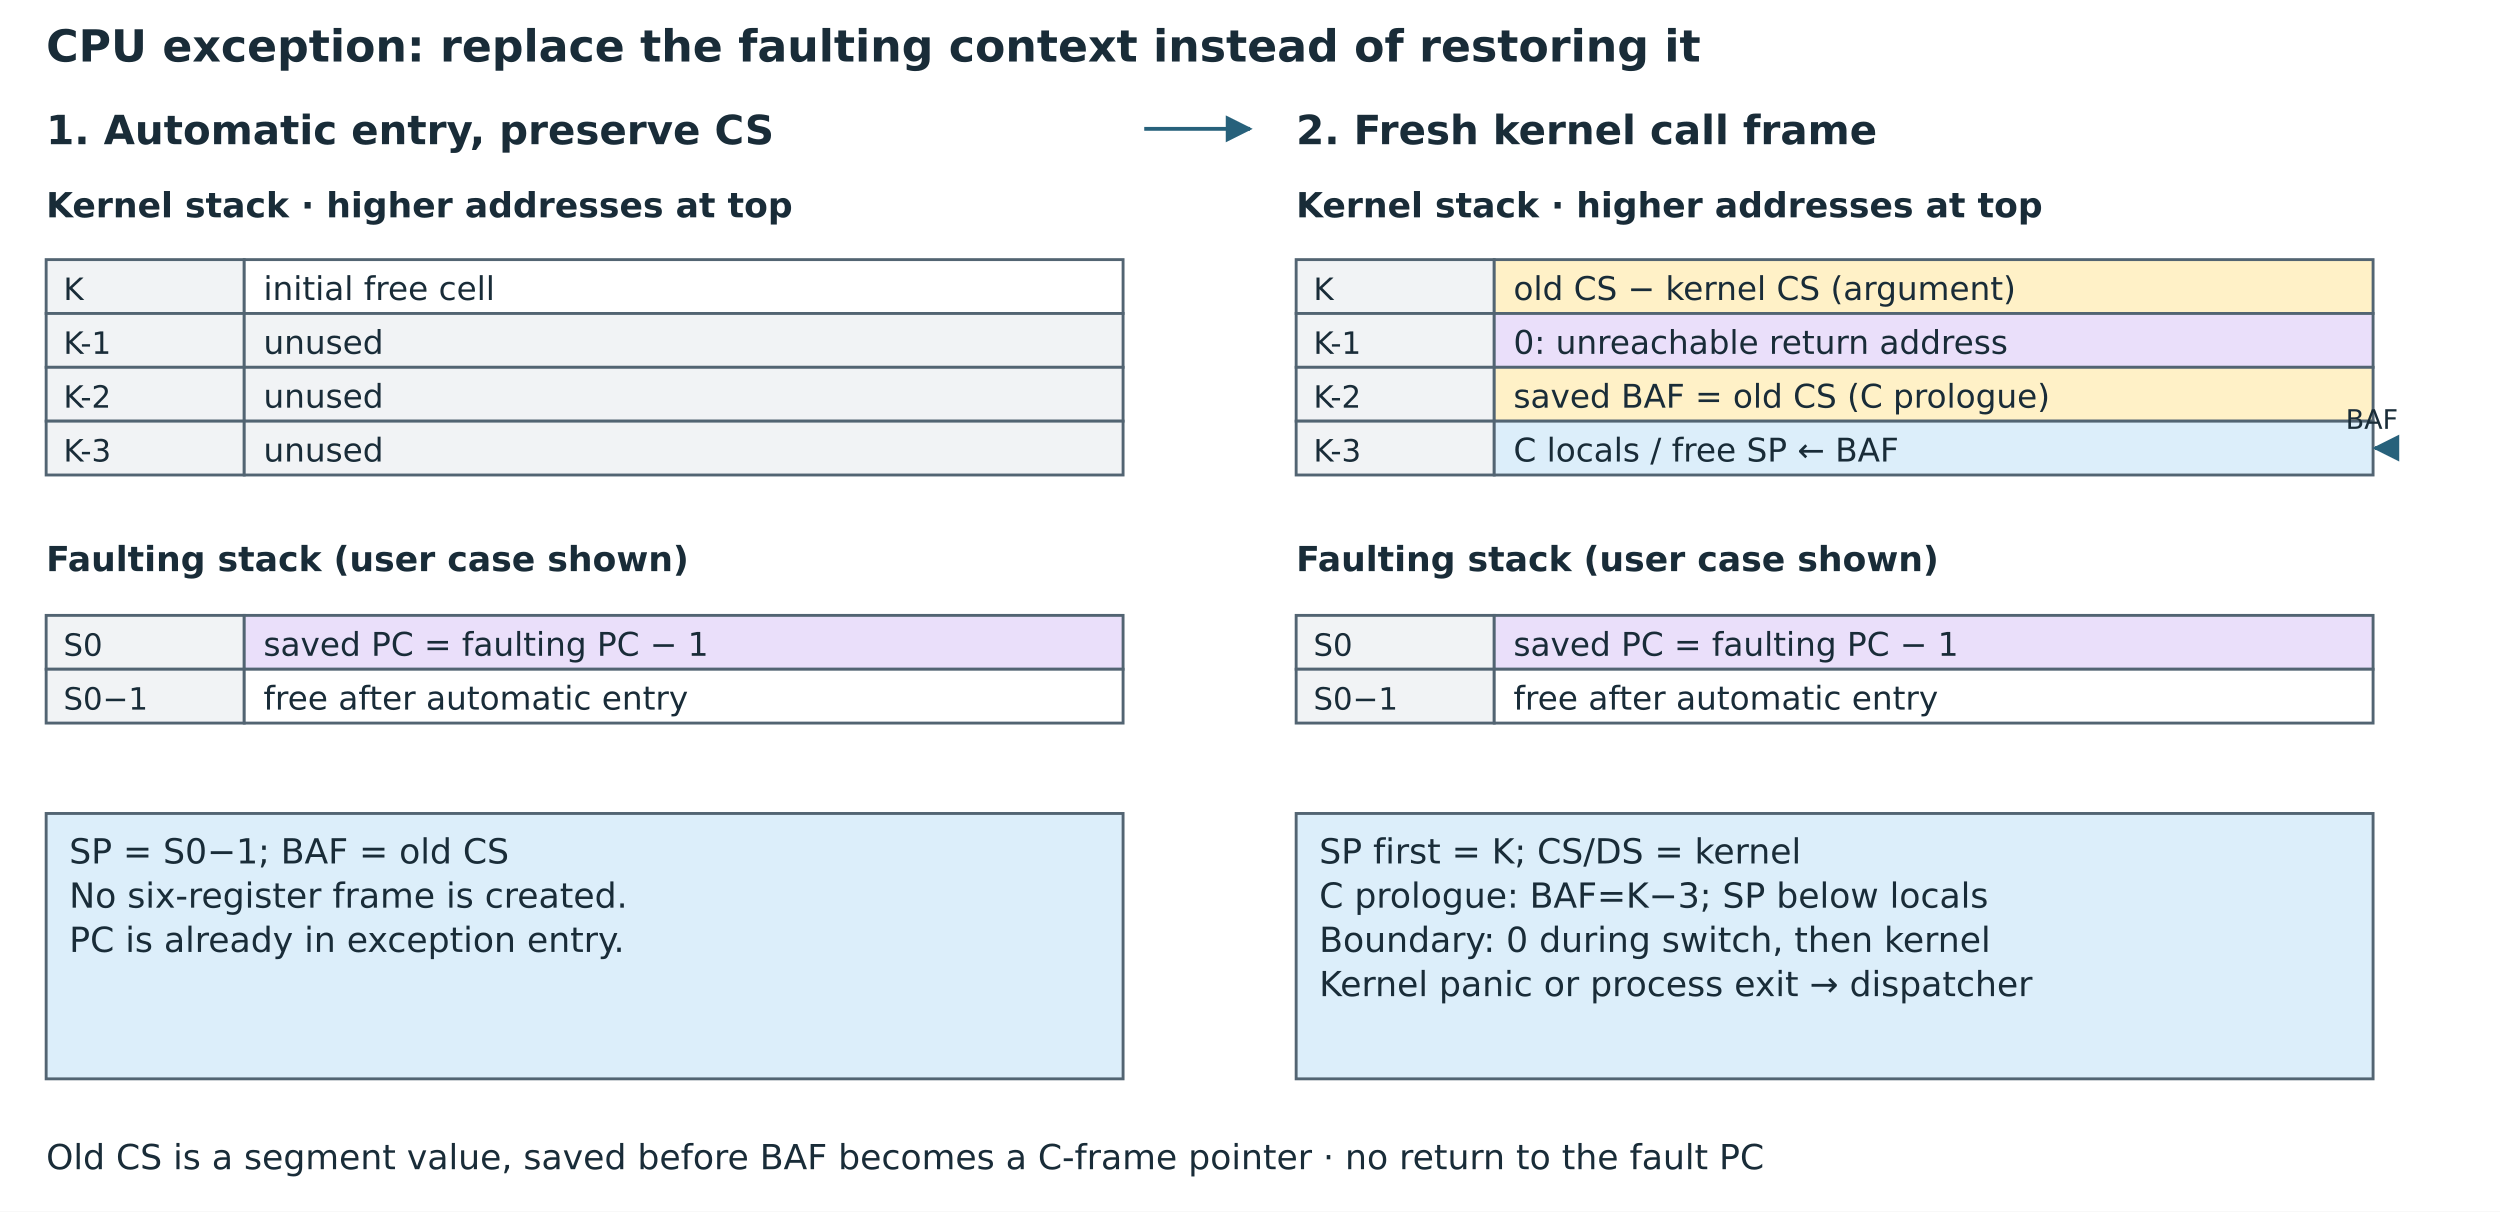
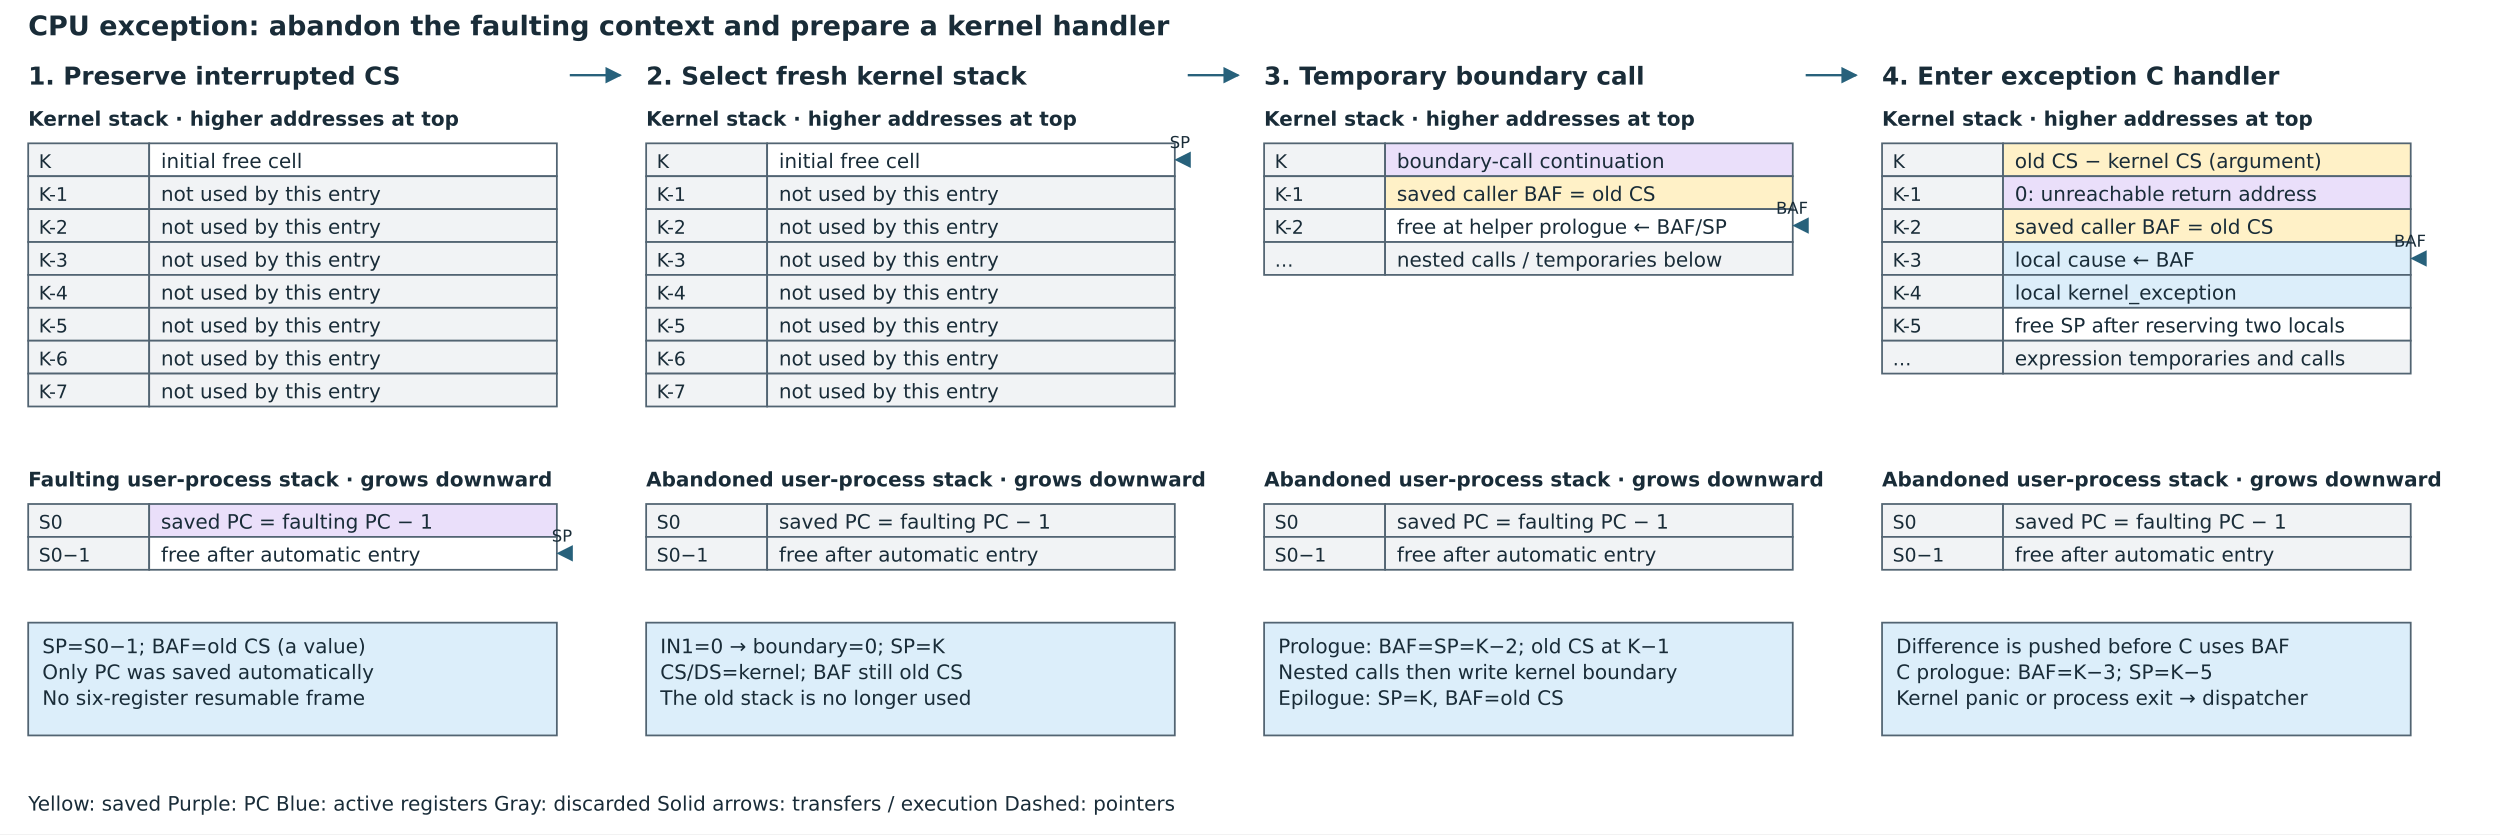
- <svg xmlns="http://www.w3.org/2000/svg" width="1300" height="630" viewBox="0 0 1300 630" role="img" aria-labelledby="title desc">
+ <svg xmlns="http://www.w3.org/2000/svg" width="2128" height="710" viewBox="0 0 2128 710" role="img" aria-labelledby="title desc">
  <defs>
    <marker id="arrow" viewBox="0 0 10 10" refX="9" refY="5" markerWidth="7" markerHeight="7" orient="auto-start-reverse">
      <path d="M 0 0 L 10 5 L 0 10 z" fill="#27617b" />
    </marker>
  </defs>
  <rect width="100%" height="100%" fill="white" />
  <g font-family="DejaVu Sans, sans-serif" fill="#192c38">
-     <text x="24" y="32" font-size="23" font-weight="bold" text-anchor="start">CPU exception: replace the faulting context instead of restoring it</text>
-     <text x="24" y="75" font-size="21" font-weight="bold" text-anchor="start">1. Automatic entry, preserve CS</text>
-     <text x="24" y="113" font-size="18" font-weight="bold" text-anchor="start">Kernel stack · higher addresses at top</text>
-     <rect x="24" y="135" width="103" height="28" fill="#f1f3f5" stroke="#526472" stroke-width="1.5" />
-     <rect x="127" y="135" width="457" height="28" fill="#ffffff" stroke="#526472" stroke-width="1.5" />
-     <text x="33" y="156" font-size="16" font-weight="normal" text-anchor="start">K</text>
-     <text x="137" y="156" font-size="17" font-weight="normal" text-anchor="start">initial free cell</text>
-     <rect x="24" y="163" width="103" height="28" fill="#f1f3f5" stroke="#526472" stroke-width="1.5" />
-     <rect x="127" y="163" width="457" height="28" fill="#f1f3f5" stroke="#526472" stroke-width="1.5" />
-     <text x="33" y="184" font-size="16" font-weight="normal" text-anchor="start">K-1</text>
-     <text x="137" y="184" font-size="17" font-weight="normal" text-anchor="start">unused</text>
-     <rect x="24" y="191" width="103" height="28" fill="#f1f3f5" stroke="#526472" stroke-width="1.5" />
-     <rect x="127" y="191" width="457" height="28" fill="#f1f3f5" stroke="#526472" stroke-width="1.5" />
-     <text x="33" y="212" font-size="16" font-weight="normal" text-anchor="start">K-2</text>
-     <text x="137" y="212" font-size="17" font-weight="normal" text-anchor="start">unused</text>
-     <rect x="24" y="219" width="103" height="28" fill="#f1f3f5" stroke="#526472" stroke-width="1.5" />
-     <rect x="127" y="219" width="457" height="28" fill="#f1f3f5" stroke="#526472" stroke-width="1.5" />
-     <text x="33" y="240" font-size="16" font-weight="normal" text-anchor="start">K-3</text>
-     <text x="137" y="240" font-size="17" font-weight="normal" text-anchor="start">unused</text>
-     <text x="24" y="297" font-size="18" font-weight="bold" text-anchor="start">Faulting stack (user case shown)</text>
-     <rect x="24" y="320" width="103" height="28" fill="#f1f3f5" stroke="#526472" stroke-width="1.5" />
-     <rect x="127" y="320" width="457" height="28" fill="#eadffa" stroke="#526472" stroke-width="1.5" />
-     <text x="33" y="341" font-size="16" font-weight="normal" text-anchor="start">S0</text>
-     <text x="137" y="341" font-size="17" font-weight="normal" text-anchor="start">saved PC = faulting PC − 1</text>
-     <rect x="24" y="348" width="103" height="28" fill="#f1f3f5" stroke="#526472" stroke-width="1.5" />
-     <rect x="127" y="348" width="457" height="28" fill="#ffffff" stroke="#526472" stroke-width="1.5" />
-     <text x="33" y="369" font-size="16" font-weight="normal" text-anchor="start">S0−1</text>
-     <text x="137" y="369" font-size="17" font-weight="normal" text-anchor="start">free after automatic entry</text>
-     <rect x="24" y="423" width="560" height="138" fill="#dceefa" stroke="#526472" stroke-width="1.5" />
-     <text x="36" y="449" font-size="18" font-weight="normal" text-anchor="start">SP = S0−1; BAF = old CS</text>
-     <text x="36" y="472" font-size="18" font-weight="normal" text-anchor="start">No six-register frame is created.</text>
-     <text x="36" y="495" font-size="18" font-weight="normal" text-anchor="start">PC is already in exception entry.</text>
-     <text x="674" y="75" font-size="21" font-weight="bold" text-anchor="start">2. Fresh kernel call frame</text>
-     <text x="674" y="113" font-size="18" font-weight="bold" text-anchor="start">Kernel stack · higher addresses at top</text>
-     <rect x="674" y="135" width="103" height="28" fill="#f1f3f5" stroke="#526472" stroke-width="1.5" />
-     <rect x="777" y="135" width="457" height="28" fill="#fff1c7" stroke="#526472" stroke-width="1.5" />
-     <text x="683" y="156" font-size="16" font-weight="normal" text-anchor="start">K</text>
-     <text x="787" y="156" font-size="17" font-weight="normal" text-anchor="start">old CS − kernel CS (argument)</text>
-     <rect x="674" y="163" width="103" height="28" fill="#f1f3f5" stroke="#526472" stroke-width="1.5" />
-     <rect x="777" y="163" width="457" height="28" fill="#eadffa" stroke="#526472" stroke-width="1.5" />
-     <text x="683" y="184" font-size="16" font-weight="normal" text-anchor="start">K-1</text>
-     <text x="787" y="184" font-size="17" font-weight="normal" text-anchor="start">0: unreachable return address</text>
-     <rect x="674" y="191" width="103" height="28" fill="#f1f3f5" stroke="#526472" stroke-width="1.5" />
-     <rect x="777" y="191" width="457" height="28" fill="#fff1c7" stroke="#526472" stroke-width="1.5" />
-     <text x="683" y="212" font-size="16" font-weight="normal" text-anchor="start">K-2</text>
-     <text x="787" y="212" font-size="17" font-weight="normal" text-anchor="start">saved BAF = old CS (C prologue)</text>
-     <rect x="674" y="219" width="103" height="28" fill="#f1f3f5" stroke="#526472" stroke-width="1.5" />
-     <rect x="777" y="219" width="457" height="28" fill="#dceefa" stroke="#526472" stroke-width="1.5" />
-     <text x="683" y="240" font-size="16" font-weight="normal" text-anchor="start">K-3</text>
-     <text x="787" y="240" font-size="17" font-weight="normal" text-anchor="start">C locals / free SP ← BAF</text>
-     <text x="1247" y="223" font-size="14" font-weight="normal" text-anchor="end">BAF</text>
-     <path d="M 1246 233 L 1235 233" fill="none" stroke="#27617b" stroke-width="2" stroke-dasharray="5 4" marker-end="url(#arrow)" />
-     <text x="674" y="297" font-size="18" font-weight="bold" text-anchor="start">Faulting stack (user case shown)</text>
-     <rect x="674" y="320" width="103" height="28" fill="#f1f3f5" stroke="#526472" stroke-width="1.5" />
-     <rect x="777" y="320" width="457" height="28" fill="#eadffa" stroke="#526472" stroke-width="1.5" />
-     <text x="683" y="341" font-size="16" font-weight="normal" text-anchor="start">S0</text>
-     <text x="787" y="341" font-size="17" font-weight="normal" text-anchor="start">saved PC = faulting PC − 1</text>
-     <rect x="674" y="348" width="103" height="28" fill="#f1f3f5" stroke="#526472" stroke-width="1.5" />
-     <rect x="777" y="348" width="457" height="28" fill="#ffffff" stroke="#526472" stroke-width="1.5" />
-     <text x="683" y="369" font-size="16" font-weight="normal" text-anchor="start">S0−1</text>
-     <text x="787" y="369" font-size="17" font-weight="normal" text-anchor="start">free after automatic entry</text>
-     <rect x="674" y="423" width="560" height="138" fill="#dceefa" stroke="#526472" stroke-width="1.5" />
-     <text x="686" y="449" font-size="18" font-weight="normal" text-anchor="start">SP first = K; CS/DS = kernel</text>
-     <text x="686" y="472" font-size="18" font-weight="normal" text-anchor="start">C prologue: BAF=K−3; SP below locals</text>
-     <text x="686" y="495" font-size="18" font-weight="normal" text-anchor="start">Boundary: 0 during switch, then kernel</text>
-     <text x="686" y="518" font-size="18" font-weight="normal" text-anchor="start">Kernel panic or process exit → dispatcher</text>
-     <path d="M 595 67 L 650 67" fill="none" stroke="#27617b" stroke-width="2" marker-end="url(#arrow)" />
-     <text x="24" y="608" font-size="18" font-weight="normal" text-anchor="start">Old CS is a segment value, saved before BAF becomes a C-frame pointer · no return to the fault PC</text>
+     <text x="24" y="30" font-size="23" font-weight="bold" text-anchor="start">CPU exception: abandon the faulting context and prepare a kernel handler</text>
+     <text x="24" y="72" font-size="21" font-weight="bold" text-anchor="start">1. Preserve interrupted CS</text>
+     <path d="M 485 64 L 528 64" fill="none" stroke="#27617b" stroke-width="2" marker-end="url(#arrow)" />
+     <text x="24" y="107" font-size="17" font-weight="bold" text-anchor="start">Kernel stack · higher addresses at top</text>
+     <rect x="24" y="122" width="103" height="28" fill="#f1f3f5" stroke="#526472" stroke-width="1.5" />
+     <rect x="127" y="122" width="347" height="28" fill="#ffffff" stroke="#526472" stroke-width="1.5" />
+     <text x="33" y="143" font-size="16" font-weight="normal" text-anchor="start">K</text>
+     <text x="137" y="143" font-size="17" font-weight="normal" text-anchor="start">initial free cell</text>
+     <rect x="24" y="150" width="103" height="28" fill="#f1f3f5" stroke="#526472" stroke-width="1.5" />
+     <rect x="127" y="150" width="347" height="28" fill="#f1f3f5" stroke="#526472" stroke-width="1.5" />
+     <text x="33" y="171" font-size="16" font-weight="normal" text-anchor="start">K-1</text>
+     <text x="137" y="171" font-size="17" font-weight="normal" text-anchor="start">not used by this entry</text>
+     <rect x="24" y="178" width="103" height="28" fill="#f1f3f5" stroke="#526472" stroke-width="1.5" />
+     <rect x="127" y="178" width="347" height="28" fill="#f1f3f5" stroke="#526472" stroke-width="1.5" />
+     <text x="33" y="199" font-size="16" font-weight="normal" text-anchor="start">K-2</text>
+     <text x="137" y="199" font-size="17" font-weight="normal" text-anchor="start">not used by this entry</text>
+     <rect x="24" y="206" width="103" height="28" fill="#f1f3f5" stroke="#526472" stroke-width="1.5" />
+     <rect x="127" y="206" width="347" height="28" fill="#f1f3f5" stroke="#526472" stroke-width="1.5" />
+     <text x="33" y="227" font-size="16" font-weight="normal" text-anchor="start">K-3</text>
+     <text x="137" y="227" font-size="17" font-weight="normal" text-anchor="start">not used by this entry</text>
+     <rect x="24" y="234" width="103" height="28" fill="#f1f3f5" stroke="#526472" stroke-width="1.5" />
+     <rect x="127" y="234" width="347" height="28" fill="#f1f3f5" stroke="#526472" stroke-width="1.5" />
+     <text x="33" y="255" font-size="16" font-weight="normal" text-anchor="start">K-4</text>
+     <text x="137" y="255" font-size="17" font-weight="normal" text-anchor="start">not used by this entry</text>
+     <rect x="24" y="262" width="103" height="28" fill="#f1f3f5" stroke="#526472" stroke-width="1.5" />
+     <rect x="127" y="262" width="347" height="28" fill="#f1f3f5" stroke="#526472" stroke-width="1.5" />
+     <text x="33" y="283" font-size="16" font-weight="normal" text-anchor="start">K-5</text>
+     <text x="137" y="283" font-size="17" font-weight="normal" text-anchor="start">not used by this entry</text>
+     <rect x="24" y="290" width="103" height="28" fill="#f1f3f5" stroke="#526472" stroke-width="1.5" />
+     <rect x="127" y="290" width="347" height="28" fill="#f1f3f5" stroke="#526472" stroke-width="1.5" />
+     <text x="33" y="311" font-size="16" font-weight="normal" text-anchor="start">K-6</text>
+     <text x="137" y="311" font-size="17" font-weight="normal" text-anchor="start">not used by this entry</text>
+     <rect x="24" y="318" width="103" height="28" fill="#f1f3f5" stroke="#526472" stroke-width="1.5" />
+     <rect x="127" y="318" width="347" height="28" fill="#f1f3f5" stroke="#526472" stroke-width="1.5" />
+     <text x="33" y="339" font-size="16" font-weight="normal" text-anchor="start">K-7</text>
+     <text x="137" y="339" font-size="17" font-weight="normal" text-anchor="start">not used by this entry</text>
+     <text x="24" y="414" font-size="17" font-weight="bold" text-anchor="start">Faulting user-process stack · grows downward</text>
+     <rect x="24" y="429" width="103" height="28" fill="#f1f3f5" stroke="#526472" stroke-width="1.5" />
+     <rect x="127" y="429" width="347" height="28" fill="#eadffa" stroke="#526472" stroke-width="1.5" />
+     <text x="33" y="450" font-size="16" font-weight="normal" text-anchor="start">S0</text>
+     <text x="137" y="450" font-size="17" font-weight="normal" text-anchor="start">saved PC = faulting PC − 1</text>
+     <rect x="24" y="457" width="103" height="28" fill="#f1f3f5" stroke="#526472" stroke-width="1.5" />
+     <rect x="127" y="457" width="347" height="28" fill="#ffffff" stroke="#526472" stroke-width="1.5" />
+     <text x="33" y="478" font-size="16" font-weight="normal" text-anchor="start">S0−1</text>
+     <text x="137" y="478" font-size="17" font-weight="normal" text-anchor="start">free after automatic entry</text>
+     <rect x="24" y="530" width="450" height="96" fill="#dceefa" stroke="#526472" stroke-width="1.5" />
+     <text x="36" y="556" font-size="17" font-weight="normal" text-anchor="start">SP=S0−1; BAF=old CS (a value)</text>
+     <text x="36" y="578" font-size="17" font-weight="normal" text-anchor="start">Only PC was saved automatically</text>
+     <text x="36" y="600" font-size="17" font-weight="normal" text-anchor="start">No six-register resumable frame</text>
+     <text x="487" y="461" font-size="14" font-weight="normal" text-anchor="end">SP</text>
+     <path d="M 484 471 L 475 471" fill="none" stroke="#27617b" stroke-width="2" stroke-dasharray="5 4" marker-end="url(#arrow)" />
+     <text x="550" y="72" font-size="21" font-weight="bold" text-anchor="start">2. Select fresh kernel stack</text>
+     <path d="M 1011 64 L 1054 64" fill="none" stroke="#27617b" stroke-width="2" marker-end="url(#arrow)" />
+     <text x="550" y="107" font-size="17" font-weight="bold" text-anchor="start">Kernel stack · higher addresses at top</text>
+     <rect x="550" y="122" width="103" height="28" fill="#f1f3f5" stroke="#526472" stroke-width="1.5" />
+     <rect x="653" y="122" width="347" height="28" fill="#ffffff" stroke="#526472" stroke-width="1.5" />
+     <text x="559" y="143" font-size="16" font-weight="normal" text-anchor="start">K</text>
+     <text x="663" y="143" font-size="17" font-weight="normal" text-anchor="start">initial free cell</text>
+     <rect x="550" y="150" width="103" height="28" fill="#f1f3f5" stroke="#526472" stroke-width="1.5" />
+     <rect x="653" y="150" width="347" height="28" fill="#f1f3f5" stroke="#526472" stroke-width="1.5" />
+     <text x="559" y="171" font-size="16" font-weight="normal" text-anchor="start">K-1</text>
+     <text x="663" y="171" font-size="17" font-weight="normal" text-anchor="start">not used by this entry</text>
+     <rect x="550" y="178" width="103" height="28" fill="#f1f3f5" stroke="#526472" stroke-width="1.5" />
+     <rect x="653" y="178" width="347" height="28" fill="#f1f3f5" stroke="#526472" stroke-width="1.5" />
+     <text x="559" y="199" font-size="16" font-weight="normal" text-anchor="start">K-2</text>
+     <text x="663" y="199" font-size="17" font-weight="normal" text-anchor="start">not used by this entry</text>
+     <rect x="550" y="206" width="103" height="28" fill="#f1f3f5" stroke="#526472" stroke-width="1.5" />
+     <rect x="653" y="206" width="347" height="28" fill="#f1f3f5" stroke="#526472" stroke-width="1.5" />
+     <text x="559" y="227" font-size="16" font-weight="normal" text-anchor="start">K-3</text>
+     <text x="663" y="227" font-size="17" font-weight="normal" text-anchor="start">not used by this entry</text>
+     <rect x="550" y="234" width="103" height="28" fill="#f1f3f5" stroke="#526472" stroke-width="1.5" />
+     <rect x="653" y="234" width="347" height="28" fill="#f1f3f5" stroke="#526472" stroke-width="1.5" />
+     <text x="559" y="255" font-size="16" font-weight="normal" text-anchor="start">K-4</text>
+     <text x="663" y="255" font-size="17" font-weight="normal" text-anchor="start">not used by this entry</text>
+     <rect x="550" y="262" width="103" height="28" fill="#f1f3f5" stroke="#526472" stroke-width="1.5" />
+     <rect x="653" y="262" width="347" height="28" fill="#f1f3f5" stroke="#526472" stroke-width="1.5" />
+     <text x="559" y="283" font-size="16" font-weight="normal" text-anchor="start">K-5</text>
+     <text x="663" y="283" font-size="17" font-weight="normal" text-anchor="start">not used by this entry</text>
+     <rect x="550" y="290" width="103" height="28" fill="#f1f3f5" stroke="#526472" stroke-width="1.5" />
+     <rect x="653" y="290" width="347" height="28" fill="#f1f3f5" stroke="#526472" stroke-width="1.5" />
+     <text x="559" y="311" font-size="16" font-weight="normal" text-anchor="start">K-6</text>
+     <text x="663" y="311" font-size="17" font-weight="normal" text-anchor="start">not used by this entry</text>
+     <rect x="550" y="318" width="103" height="28" fill="#f1f3f5" stroke="#526472" stroke-width="1.5" />
+     <rect x="653" y="318" width="347" height="28" fill="#f1f3f5" stroke="#526472" stroke-width="1.5" />
+     <text x="559" y="339" font-size="16" font-weight="normal" text-anchor="start">K-7</text>
+     <text x="663" y="339" font-size="17" font-weight="normal" text-anchor="start">not used by this entry</text>
+     <text x="550" y="414" font-size="17" font-weight="bold" text-anchor="start">Abandoned user-process stack · grows downward</text>
+     <rect x="550" y="429" width="103" height="28" fill="#f1f3f5" stroke="#526472" stroke-width="1.5" />
+     <rect x="653" y="429" width="347" height="28" fill="#f1f3f5" stroke="#526472" stroke-width="1.5" />
+     <text x="559" y="450" font-size="16" font-weight="normal" text-anchor="start">S0</text>
+     <text x="663" y="450" font-size="17" font-weight="normal" text-anchor="start">saved PC = faulting PC − 1</text>
+     <rect x="550" y="457" width="103" height="28" fill="#f1f3f5" stroke="#526472" stroke-width="1.5" />
+     <rect x="653" y="457" width="347" height="28" fill="#f1f3f5" stroke="#526472" stroke-width="1.5" />
+     <text x="559" y="478" font-size="16" font-weight="normal" text-anchor="start">S0−1</text>
+     <text x="663" y="478" font-size="17" font-weight="normal" text-anchor="start">free after automatic entry</text>
+     <rect x="550" y="530" width="450" height="96" fill="#dceefa" stroke="#526472" stroke-width="1.5" />
+     <text x="562" y="556" font-size="17" font-weight="normal" text-anchor="start">IN1=0 → boundary=0; SP=K</text>
+     <text x="562" y="578" font-size="17" font-weight="normal" text-anchor="start">CS/DS=kernel; BAF still old CS</text>
+     <text x="562" y="600" font-size="17" font-weight="normal" text-anchor="start">The old stack is no longer used</text>
+     <text x="1013" y="126" font-size="14" font-weight="normal" text-anchor="end">SP</text>
+     <path d="M 1010 136 L 1001 136" fill="none" stroke="#27617b" stroke-width="2" stroke-dasharray="5 4" marker-end="url(#arrow)" />
+     <text x="1076" y="72" font-size="21" font-weight="bold" text-anchor="start">3. Temporary boundary call</text>
+     <path d="M 1537 64 L 1580 64" fill="none" stroke="#27617b" stroke-width="2" marker-end="url(#arrow)" />
+     <text x="1076" y="107" font-size="17" font-weight="bold" text-anchor="start">Kernel stack · higher addresses at top</text>
+     <rect x="1076" y="122" width="103" height="28" fill="#f1f3f5" stroke="#526472" stroke-width="1.5" />
+     <rect x="1179" y="122" width="347" height="28" fill="#eadffa" stroke="#526472" stroke-width="1.5" />
+     <text x="1085" y="143" font-size="16" font-weight="normal" text-anchor="start">K</text>
+     <text x="1189" y="143" font-size="17" font-weight="normal" text-anchor="start">boundary-call continuation</text>
+     <rect x="1076" y="150" width="103" height="28" fill="#f1f3f5" stroke="#526472" stroke-width="1.5" />
+     <rect x="1179" y="150" width="347" height="28" fill="#fff1c7" stroke="#526472" stroke-width="1.5" />
+     <text x="1085" y="171" font-size="16" font-weight="normal" text-anchor="start">K-1</text>
+     <text x="1189" y="171" font-size="17" font-weight="normal" text-anchor="start">saved caller BAF = old CS</text>
+     <rect x="1076" y="178" width="103" height="28" fill="#f1f3f5" stroke="#526472" stroke-width="1.5" />
+     <rect x="1179" y="178" width="347" height="28" fill="#ffffff" stroke="#526472" stroke-width="1.5" />
+     <text x="1085" y="199" font-size="16" font-weight="normal" text-anchor="start">K-2</text>
+     <text x="1189" y="199" font-size="17" font-weight="normal" text-anchor="start">free at helper prologue ← BAF/SP</text>
+     <rect x="1076" y="206" width="103" height="28" fill="#f1f3f5" stroke="#526472" stroke-width="1.5" />
+     <rect x="1179" y="206" width="347" height="28" fill="#f1f3f5" stroke="#526472" stroke-width="1.5" />
+     <text x="1085" y="227" font-size="16" font-weight="normal" text-anchor="start">…</text>
+     <text x="1189" y="227" font-size="17" font-weight="normal" text-anchor="start">nested calls / temporaries below</text>
+     <text x="1076" y="414" font-size="17" font-weight="bold" text-anchor="start">Abandoned user-process stack · grows downward</text>
+     <rect x="1076" y="429" width="103" height="28" fill="#f1f3f5" stroke="#526472" stroke-width="1.5" />
+     <rect x="1179" y="429" width="347" height="28" fill="#f1f3f5" stroke="#526472" stroke-width="1.5" />
+     <text x="1085" y="450" font-size="16" font-weight="normal" text-anchor="start">S0</text>
+     <text x="1189" y="450" font-size="17" font-weight="normal" text-anchor="start">saved PC = faulting PC − 1</text>
+     <rect x="1076" y="457" width="103" height="28" fill="#f1f3f5" stroke="#526472" stroke-width="1.5" />
+     <rect x="1179" y="457" width="347" height="28" fill="#f1f3f5" stroke="#526472" stroke-width="1.5" />
+     <text x="1085" y="478" font-size="16" font-weight="normal" text-anchor="start">S0−1</text>
+     <text x="1189" y="478" font-size="17" font-weight="normal" text-anchor="start">free after automatic entry</text>
+     <rect x="1076" y="530" width="450" height="96" fill="#dceefa" stroke="#526472" stroke-width="1.5" />
+     <text x="1088" y="556" font-size="17" font-weight="normal" text-anchor="start">Prologue: BAF=SP=K−2; old CS at K−1</text>
+     <text x="1088" y="578" font-size="17" font-weight="normal" text-anchor="start">Nested calls then write kernel boundary</text>
+     <text x="1088" y="600" font-size="17" font-weight="normal" text-anchor="start">Epilogue: SP=K, BAF=old CS</text>
+     <text x="1539" y="182" font-size="14" font-weight="normal" text-anchor="end">BAF</text>
+     <path d="M 1536 192 L 1527 192" fill="none" stroke="#27617b" stroke-width="2" stroke-dasharray="5 4" marker-end="url(#arrow)" />
+     <text x="1602" y="72" font-size="21" font-weight="bold" text-anchor="start">4. Enter exception C handler</text>
+     <text x="1602" y="107" font-size="17" font-weight="bold" text-anchor="start">Kernel stack · higher addresses at top</text>
+     <rect x="1602" y="122" width="103" height="28" fill="#f1f3f5" stroke="#526472" stroke-width="1.5" />
+     <rect x="1705" y="122" width="347" height="28" fill="#fff1c7" stroke="#526472" stroke-width="1.5" />
+     <text x="1611" y="143" font-size="16" font-weight="normal" text-anchor="start">K</text>
+     <text x="1715" y="143" font-size="17" font-weight="normal" text-anchor="start">old CS − kernel CS (argument)</text>
+     <rect x="1602" y="150" width="103" height="28" fill="#f1f3f5" stroke="#526472" stroke-width="1.5" />
+     <rect x="1705" y="150" width="347" height="28" fill="#eadffa" stroke="#526472" stroke-width="1.5" />
+     <text x="1611" y="171" font-size="16" font-weight="normal" text-anchor="start">K-1</text>
+     <text x="1715" y="171" font-size="17" font-weight="normal" text-anchor="start">0: unreachable return address</text>
+     <rect x="1602" y="178" width="103" height="28" fill="#f1f3f5" stroke="#526472" stroke-width="1.5" />
+     <rect x="1705" y="178" width="347" height="28" fill="#fff1c7" stroke="#526472" stroke-width="1.5" />
+     <text x="1611" y="199" font-size="16" font-weight="normal" text-anchor="start">K-2</text>
+     <text x="1715" y="199" font-size="17" font-weight="normal" text-anchor="start">saved caller BAF = old CS</text>
+     <rect x="1602" y="206" width="103" height="28" fill="#f1f3f5" stroke="#526472" stroke-width="1.5" />
+     <rect x="1705" y="206" width="347" height="28" fill="#dceefa" stroke="#526472" stroke-width="1.5" />
+     <text x="1611" y="227" font-size="16" font-weight="normal" text-anchor="start">K-3</text>
+     <text x="1715" y="227" font-size="17" font-weight="normal" text-anchor="start">local cause ← BAF</text>
+     <rect x="1602" y="234" width="103" height="28" fill="#f1f3f5" stroke="#526472" stroke-width="1.5" />
+     <rect x="1705" y="234" width="347" height="28" fill="#dceefa" stroke="#526472" stroke-width="1.5" />
+     <text x="1611" y="255" font-size="16" font-weight="normal" text-anchor="start">K-4</text>
+     <text x="1715" y="255" font-size="17" font-weight="normal" text-anchor="start">local kernel_exception</text>
+     <rect x="1602" y="262" width="103" height="28" fill="#f1f3f5" stroke="#526472" stroke-width="1.5" />
+     <rect x="1705" y="262" width="347" height="28" fill="#ffffff" stroke="#526472" stroke-width="1.5" />
+     <text x="1611" y="283" font-size="16" font-weight="normal" text-anchor="start">K-5</text>
+     <text x="1715" y="283" font-size="17" font-weight="normal" text-anchor="start">free SP after reserving two locals</text>
+     <rect x="1602" y="290" width="103" height="28" fill="#f1f3f5" stroke="#526472" stroke-width="1.5" />
+     <rect x="1705" y="290" width="347" height="28" fill="#f1f3f5" stroke="#526472" stroke-width="1.5" />
+     <text x="1611" y="311" font-size="16" font-weight="normal" text-anchor="start">…</text>
+     <text x="1715" y="311" font-size="17" font-weight="normal" text-anchor="start">expression temporaries and calls</text>
+     <text x="1602" y="414" font-size="17" font-weight="bold" text-anchor="start">Abandoned user-process stack · grows downward</text>
+     <rect x="1602" y="429" width="103" height="28" fill="#f1f3f5" stroke="#526472" stroke-width="1.5" />
+     <rect x="1705" y="429" width="347" height="28" fill="#f1f3f5" stroke="#526472" stroke-width="1.5" />
+     <text x="1611" y="450" font-size="16" font-weight="normal" text-anchor="start">S0</text>
+     <text x="1715" y="450" font-size="17" font-weight="normal" text-anchor="start">saved PC = faulting PC − 1</text>
+     <rect x="1602" y="457" width="103" height="28" fill="#f1f3f5" stroke="#526472" stroke-width="1.5" />
+     <rect x="1705" y="457" width="347" height="28" fill="#f1f3f5" stroke="#526472" stroke-width="1.5" />
+     <text x="1611" y="478" font-size="16" font-weight="normal" text-anchor="start">S0−1</text>
+     <text x="1715" y="478" font-size="17" font-weight="normal" text-anchor="start">free after automatic entry</text>
+     <rect x="1602" y="530" width="450" height="96" fill="#dceefa" stroke="#526472" stroke-width="1.5" />
+     <text x="1614" y="556" font-size="17" font-weight="normal" text-anchor="start">Difference is pushed before C uses BAF</text>
+     <text x="1614" y="578" font-size="17" font-weight="normal" text-anchor="start">C prologue: BAF=K−3; SP=K−5</text>
+     <text x="1614" y="600" font-size="17" font-weight="normal" text-anchor="start">Kernel panic or process exit → dispatcher</text>
+     <text x="2065" y="210" font-size="14" font-weight="normal" text-anchor="end">BAF</text>
+     <path d="M 2062 220 L 2053 220" fill="none" stroke="#27617b" stroke-width="2" stroke-dasharray="5 4" marker-end="url(#arrow)" />
+     <text x="24" y="690" font-size="17" font-weight="normal" text-anchor="start">Yellow: saved   Purple: PC   Blue: active registers   Gray: discarded   Solid arrows: transfers / execution   Dashed: pointers</text>
  </g>
</svg>
